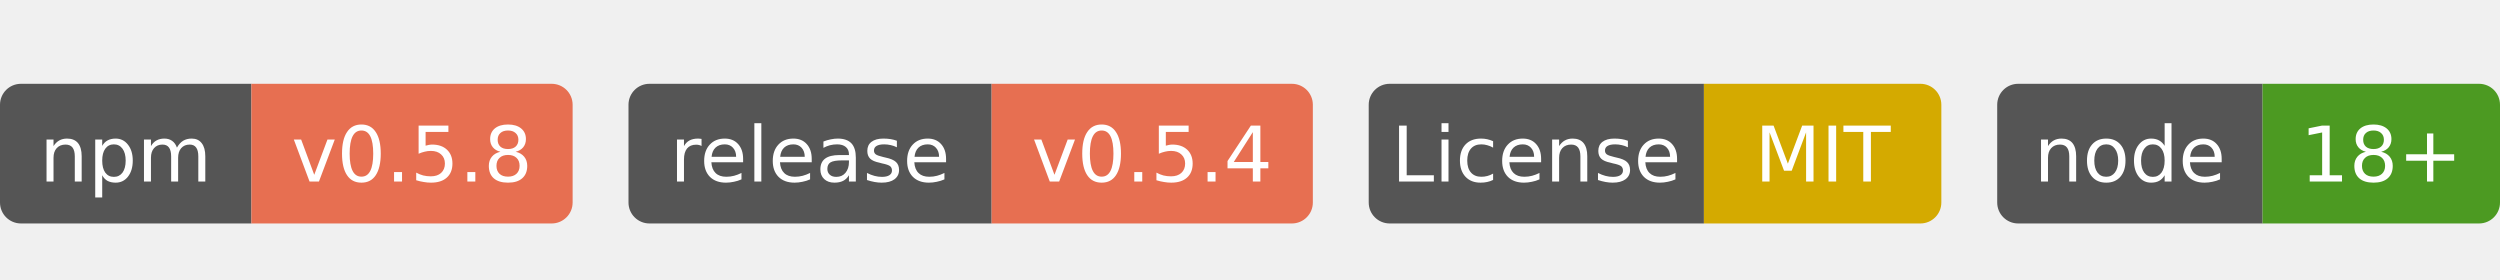
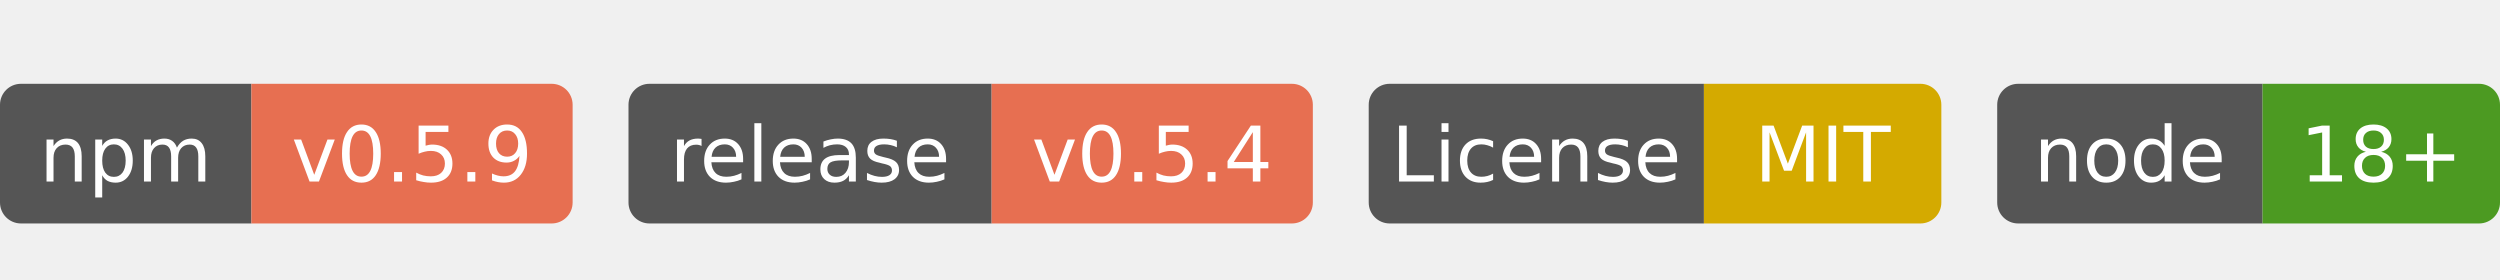
- <svg xmlns="http://www.w3.org/2000/svg" width="358" height="40" viewBox="0 0 358 40" role="img" aria-label="npm v0.5.8, release v0.5.4, MIT license, Node 18+">
+ <svg xmlns="http://www.w3.org/2000/svg" width="358" height="40" viewBox="0 0 358 40" role="img" aria-label="npm v0.5.9, release v0.5.4, MIT license, Node 18+">
  <defs>
    <clipPath id="npm">
      <rect x="0" y="12" width="82" height="20" rx="3" />
    </clipPath>
    <clipPath id="release">
      <rect x="90" y="12" width="98" height="20" rx="3" />
    </clipPath>
    <clipPath id="license">
      <rect x="196" y="12" width="82" height="20" rx="3" />
    </clipPath>
    <clipPath id="node">
      <rect x="286" y="12" width="72" height="20" rx="3" />
    </clipPath>
  </defs>
  <g clip-path="url(#npm)">
    <rect x="0" y="12" width="36" height="20" fill="#555" />
    <rect x="36" y="12" width="46" height="20" fill="#e76f51" />
  </g>
  <g clip-path="url(#release)">
    <rect x="90" y="12" width="52" height="20" fill="#555" />
    <rect x="142" y="12" width="46" height="20" fill="#e76f51" />
  </g>
  <g clip-path="url(#license)">
    <rect x="196" y="12" width="48" height="20" fill="#555" />
    <rect x="244" y="12" width="34" height="20" fill="#d4aa00" />
  </g>
  <g clip-path="url(#node)">
    <rect x="286" y="12" width="38" height="20" fill="#555" />
    <rect x="324" y="12" width="34" height="20" fill="#4c9a22" />
  </g>
  <g fill="#fff" font-family="Verdana,DejaVu Sans,sans-serif" font-size="11">
    <text x="18" y="26" text-anchor="middle">npm</text>
-     <text x="59" y="26" text-anchor="middle">v0.5.8</text>
+     <text x="59" y="26" text-anchor="middle">v0.5.9</text>
    <text x="116" y="26" text-anchor="middle">release</text>
    <text x="165" y="26" text-anchor="middle">v0.5.4</text>
    <text x="220" y="26" text-anchor="middle">License</text>
    <text x="261" y="26" text-anchor="middle">MIT</text>
    <text x="305" y="26" text-anchor="middle">node</text>
    <text x="341" y="26" text-anchor="middle">18+</text>
  </g>
</svg>
